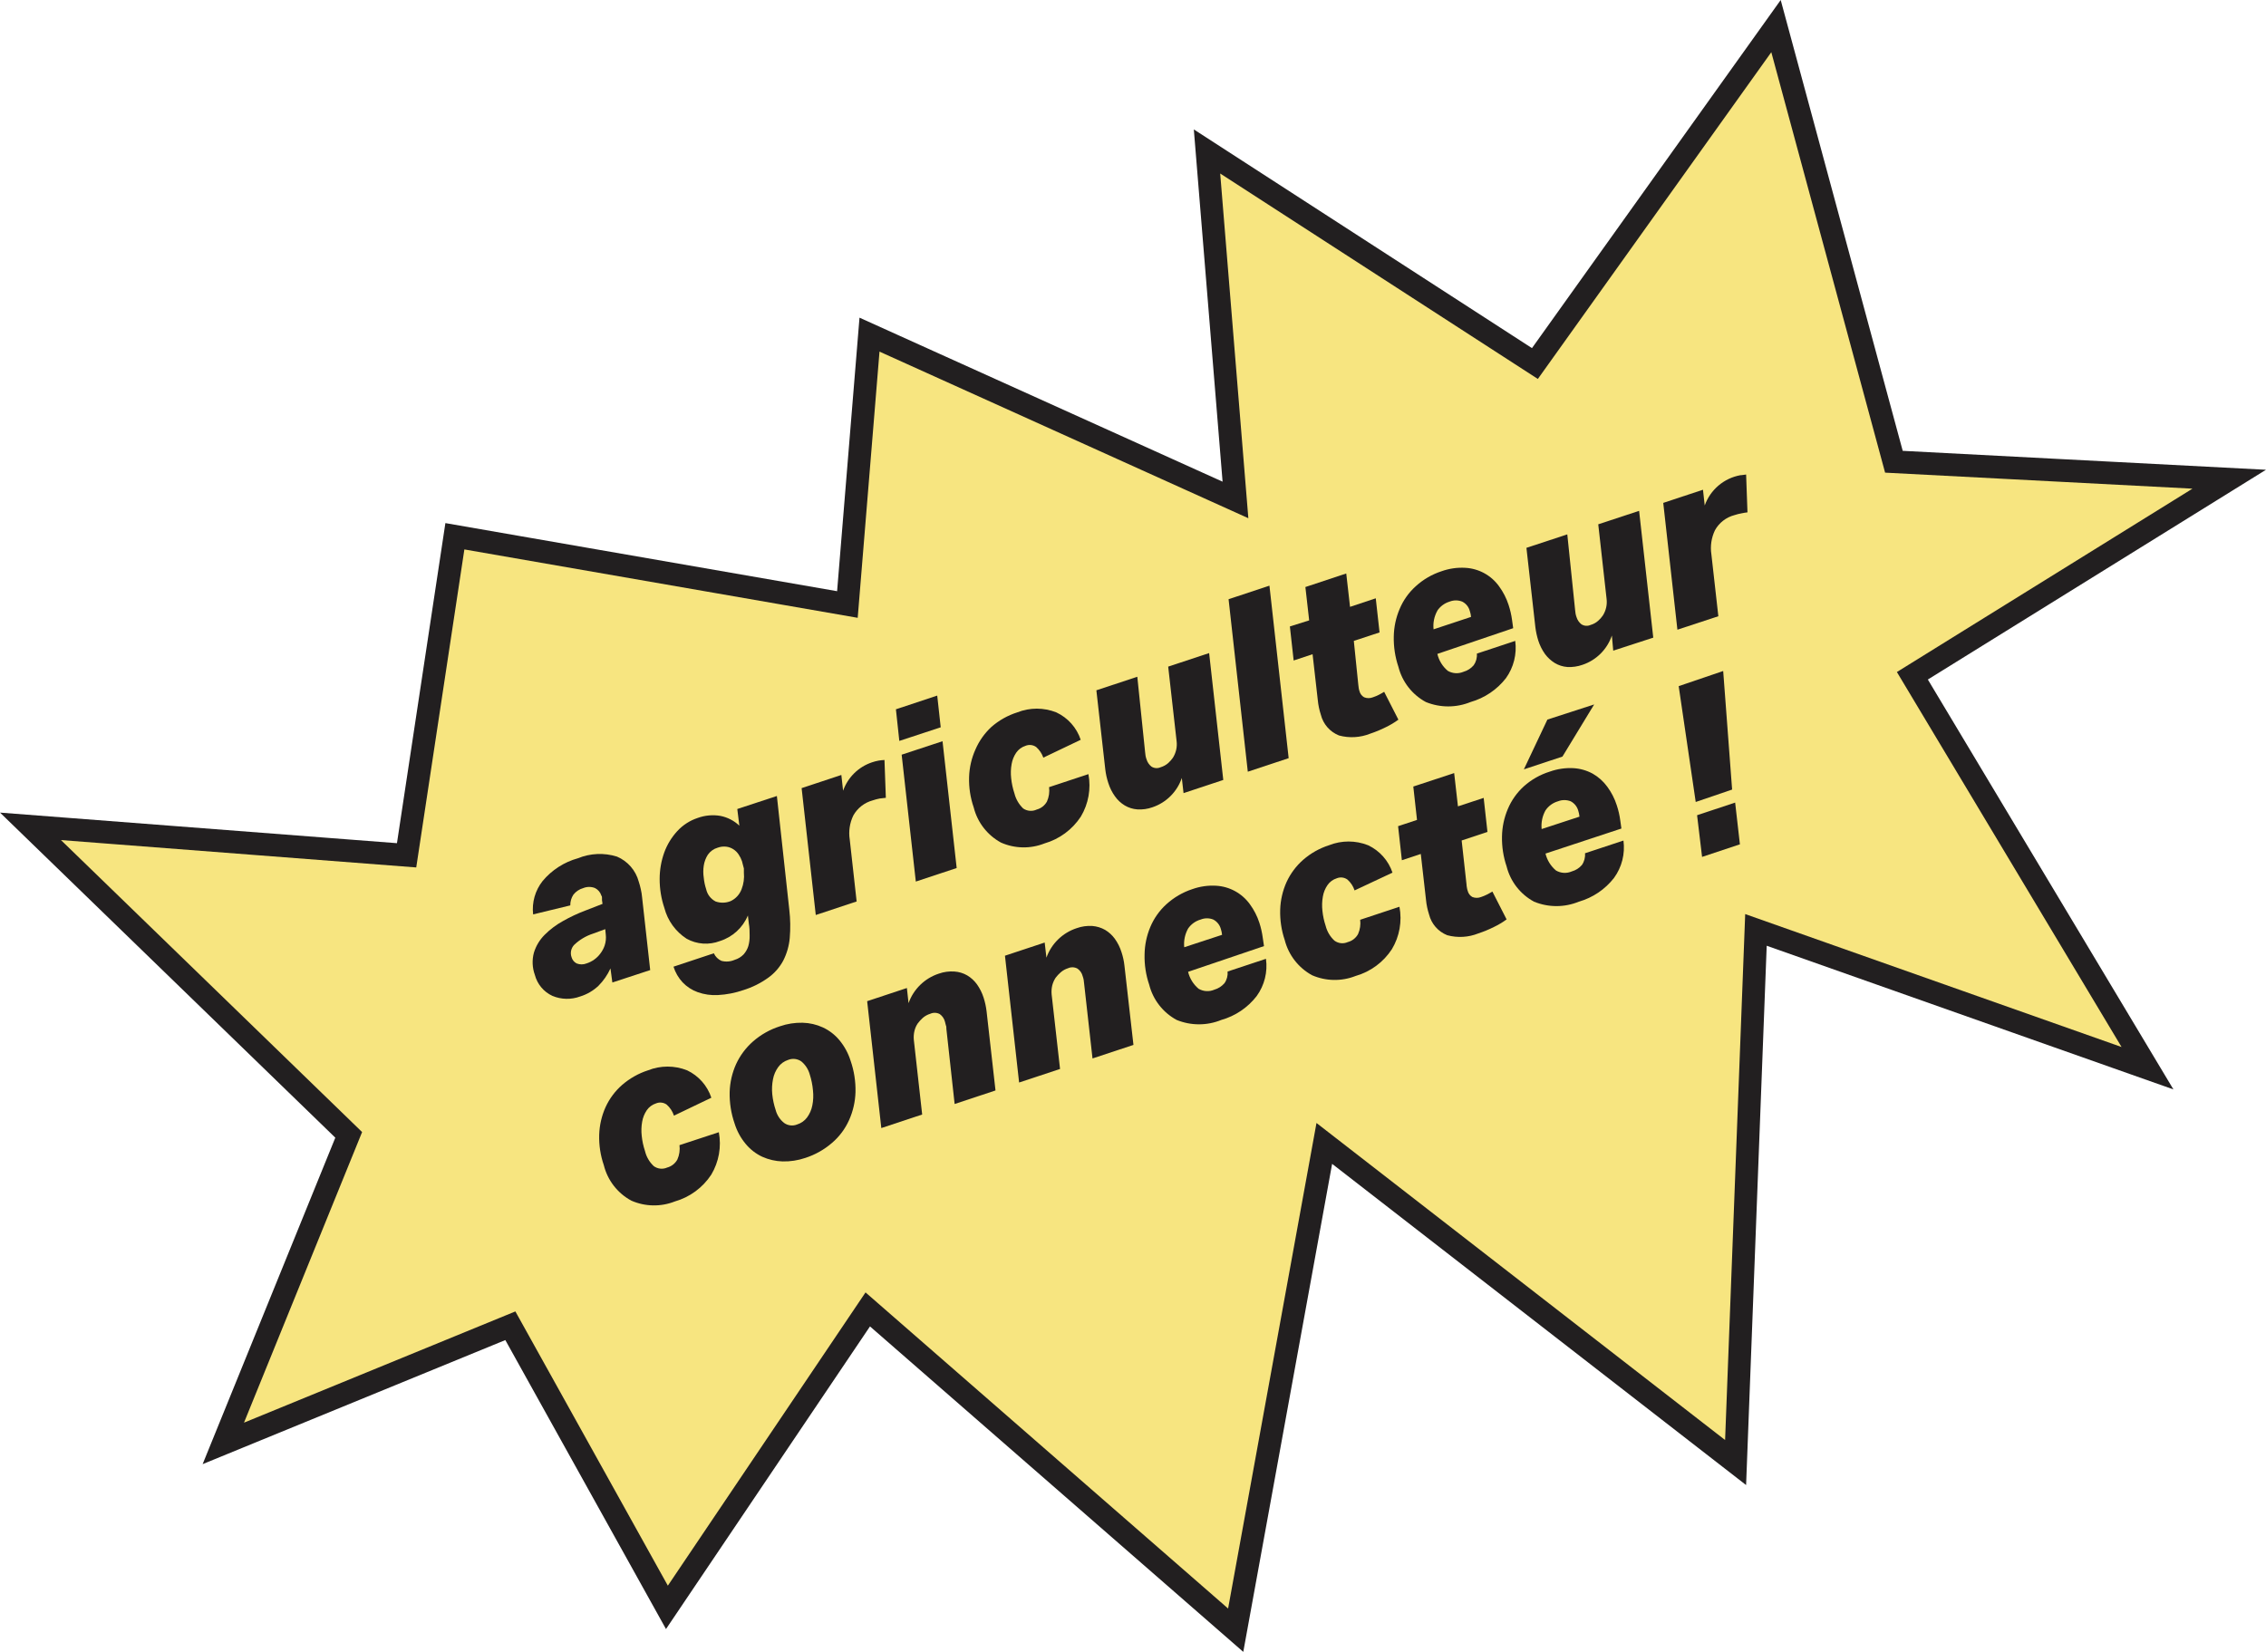
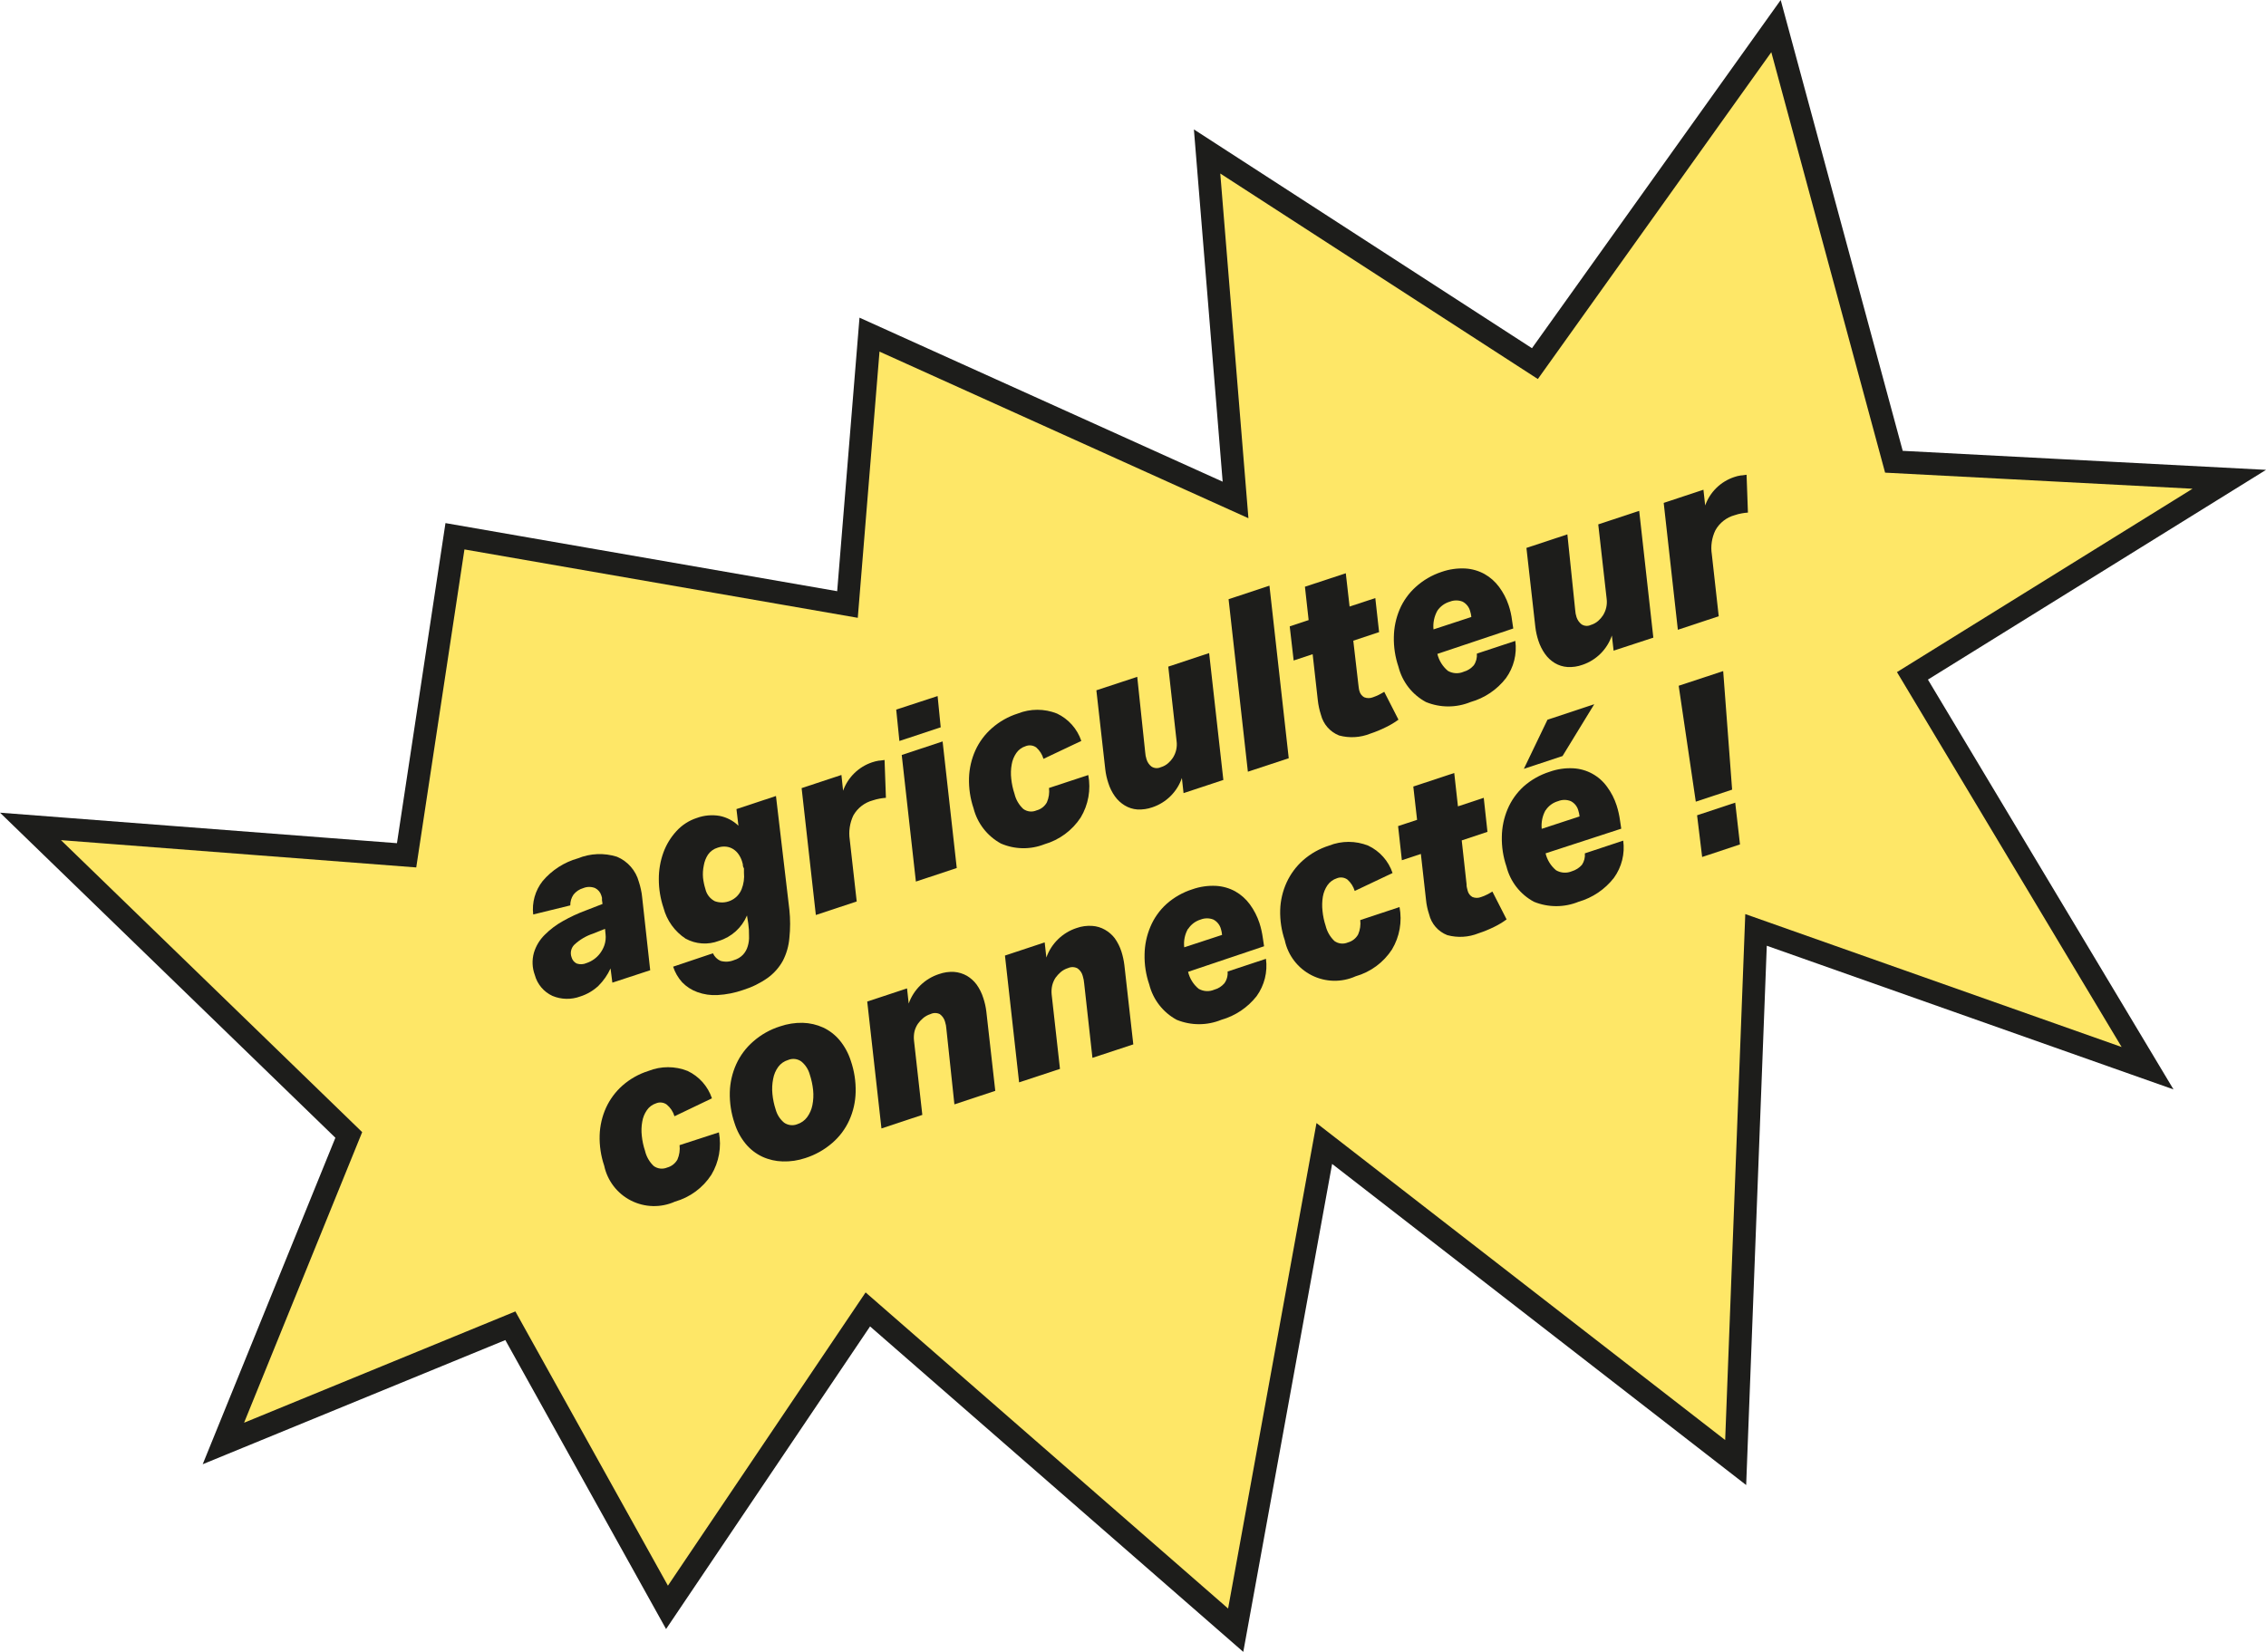
- <svg xmlns="http://www.w3.org/2000/svg" viewBox="0 0 299.44 218.33">
+ <svg xmlns="http://www.w3.org/2000/svg" viewBox="0 0 299.44 218.34">
+   <defs>
+     <style>.cls-1{fill:#fee767;stroke:#1d1d1b;stroke-miterlimit:10;stroke-width:3px;}.cls-2{fill:#1d1d1b;}</style>
+   </defs>
  <g id="Calque_2" data-name="Calque 2">
    <g id="maquettes-blog">
-       <polygon points="53.73 113.05 60.11 70.88 111.98 79.9 114.9 44.23 163.26 66.08 159.5 20.02 202.83 48.05 234.69 3.45 250.27 61.03 294.58 63.34 252.71 89.32 283.78 141.19 232.04 122.91 229.35 193.31 175 151.13 163.29 215.47 114.67 173.07 88.13 212.45 67.44 175.23 29.51 190.78 46.08 150 4.03 109.22 53.73 113.05" fill="#f7e580" stroke="#221f20" stroke-miterlimit="10" stroke-width="3" />
-       <path d="M73,131.63a4.23,4.23,0,0,1-2.32-2.77,4.86,4.86,0,0,1-.13-2.93,5.68,5.68,0,0,1,1.42-2.37,10.74,10.74,0,0,1,2.44-1.83,20.91,20.91,0,0,1,2.92-1.37l2.29-.89-.07-.5c0-.11,0-.21,0-.3s0-.19-.08-.29a1.67,1.67,0,0,0-.84-1,2.07,2.07,0,0,0-1.55,0,2.53,2.53,0,0,0-1.3.86,2.49,2.49,0,0,0-.42,1.43l-4.91,1.19a6,6,0,0,1,1.26-4.42,9.31,9.31,0,0,1,4.66-3,7.62,7.62,0,0,1,5.16-.22,5,5,0,0,1,2.88,3.32c.1.3.19.62.27,1a7.46,7.46,0,0,1,.17,1.07l1.07,9.61-5,1.64L80.67,128a7.83,7.83,0,0,1-1.59,2.3,6.15,6.15,0,0,1-2.42,1.41A5,5,0,0,1,73,131.63Zm5.37-8.23a6.51,6.51,0,0,0-2.5,1.49,1.59,1.59,0,0,0-.34,1.63,1.31,1.31,0,0,0,.67.82,1.76,1.76,0,0,0,1.31,0,3.64,3.64,0,0,0,1.82-1.3,3.81,3.81,0,0,0,.57-1.06,3.39,3.39,0,0,0,.15-1.46l-.07-.71Z" fill="#221f20" />
-       <path d="M104.3,120.23a18.43,18.43,0,0,1,.06,3.76,8.17,8.17,0,0,1-.87,3,6.62,6.62,0,0,1-2,2.26,11.39,11.39,0,0,1-3.24,1.61,12.33,12.33,0,0,1-3.37.66,6.8,6.8,0,0,1-2.68-.38,5.18,5.18,0,0,1-2-1.3,5.43,5.43,0,0,1-1.2-2.07L94.33,126a2,2,0,0,0,1,1,2.65,2.65,0,0,0,1.74-.13,2.72,2.72,0,0,0,1.2-.73,3,3,0,0,0,.62-1.1,4.66,4.66,0,0,0,.17-1.38c0-.5,0-1-.11-1.62L98.83,121a5.94,5.94,0,0,1-3.69,3.38,5.23,5.23,0,0,1-4.4-.3A6.92,6.92,0,0,1,87.79,120a11.88,11.88,0,0,1-.62-3.82,10.38,10.38,0,0,1,.61-3.51,8.46,8.46,0,0,1,1.72-2.82,6.37,6.37,0,0,1,2.7-1.74,5.89,5.89,0,0,1,3-.27,5.06,5.06,0,0,1,2.5,1.29l-.27-2.2,5.23-1.72Zm-6.13-5.93a3.59,3.59,0,0,0-.12-.47,3.79,3.79,0,0,0-.45-.9,2.35,2.35,0,0,0-.69-.68,2.22,2.22,0,0,0-.92-.34,2.49,2.49,0,0,0-1.15.13,2.4,2.4,0,0,0-1.3.93A3.71,3.71,0,0,0,93,114.4a5.22,5.22,0,0,0,0,1.63,6.77,6.77,0,0,0,.31,1.48,2.41,2.41,0,0,0,1.25,1.64,2.8,2.8,0,0,0,2-.05A2.83,2.83,0,0,0,98,117.52a4.76,4.76,0,0,0,.3-2.18l0-.55A3.65,3.65,0,0,0,98.17,114.3Z" fill="#221f20" />
-       <path d="M116.26,105.54a7,7,0,0,0-.94.25,4.17,4.17,0,0,0-2.56,2,5.38,5.38,0,0,0-.47,3.18l.91,8.18-5.4,1.79-1.87-16.77,5.25-1.74.23,2.08a6.12,6.12,0,0,1,3.82-3.75,5.87,5.87,0,0,1,.89-.23,6.31,6.31,0,0,1,.76-.08l.18,5Z" fill="#221f20" />
-       <path d="M126.42,114.73l-5.4,1.79-1.87-16.77,5.4-1.78Zm-2.11-18.6-5.47,1.8-.45-4.18,5.46-1.81Z" fill="#221f20" />
-       <path d="M136.93,98.74a1.46,1.46,0,0,0-1.42-.16,2.36,2.36,0,0,0-1.22.9,3.84,3.84,0,0,0-.61,1.51,6.4,6.4,0,0,0-.06,1.87,9.28,9.28,0,0,0,.43,2,4.14,4.14,0,0,0,1.16,2A1.8,1.8,0,0,0,137,107a2.19,2.19,0,0,0,1.35-1.06,3.56,3.56,0,0,0,.28-1.9l5.2-1.72a8.05,8.05,0,0,1-1,5.61,8.6,8.6,0,0,1-4.81,3.55,7.44,7.44,0,0,1-5.74-.11,7.33,7.33,0,0,1-3.61-4.65,11.23,11.23,0,0,1-.61-4,9.62,9.62,0,0,1,.84-3.66A8.84,8.84,0,0,1,131,96.09a9.55,9.55,0,0,1,3.42-1.93,7,7,0,0,1,5.17,0,6.12,6.12,0,0,1,3.22,3.62l-4.94,2.36A3.35,3.35,0,0,0,136.93,98.74Z" fill="#221f20" />
-       <path d="M151.32,99.41a3.86,3.86,0,0,0,.06.49,3,3,0,0,0,.13.47,1.94,1.94,0,0,0,.64.95,1.27,1.27,0,0,0,1.22.09,2.66,2.66,0,0,0,1-.55,4.21,4.21,0,0,0,.62-.7,3.34,3.34,0,0,0,.49-2.22l-1.11-9.83,5.41-1.79,1.87,16.77-5.25,1.74-.23-2a6.19,6.19,0,0,1-3.88,3.87,5,5,0,0,1-2,.28,3.77,3.77,0,0,1-1.66-.52,4.32,4.32,0,0,1-1.29-1.2,6.17,6.17,0,0,1-.88-1.76,9,9,0,0,1-.4-1.79l-1.18-10.47,5.41-1.79Z" fill="#221f20" />
-       <path d="M162.35,79.2l5.4-1.79,2.54,22.8-5.4,1.79Z" fill="#221f20" />
-       <path d="M179.49,90.48a3.5,3.5,0,0,0,.06.48,2.34,2.34,0,0,0,.1.4,1.29,1.29,0,0,0,.61.8,1.54,1.54,0,0,0,1.17,0,5.48,5.48,0,0,0,.77-.32c.25-.13.49-.26.71-.4l1.88,3.68a10.5,10.5,0,0,1-1.67,1,15.49,15.49,0,0,1-2.05.85,6.52,6.52,0,0,1-4.13.24,4,4,0,0,1-2.4-2.75,9,9,0,0,1-.4-1.92l-.69-6.07-2.5.83-.5-4.5L173,82l-.5-4.41,5.4-1.79.5,4.41,3.4-1.13.5,4.51-3.4,1.12Z" fill="#221f20" />
-       <path d="M189.94,86.43a4.15,4.15,0,0,0,1.38,2.24,2.32,2.32,0,0,0,2.08.12,2.74,2.74,0,0,0,1.34-.86,2.33,2.33,0,0,0,.42-1.54l5.07-1.68A6.88,6.88,0,0,1,199,89.64a9.08,9.08,0,0,1-4.67,3.15,7.84,7.84,0,0,1-5.91,0,7.35,7.35,0,0,1-3.63-4.66,11.75,11.75,0,0,1-.61-4,9.7,9.7,0,0,1,.77-3.63,8.38,8.38,0,0,1,2.12-3,9.36,9.36,0,0,1,3.43-2,8,8,0,0,1,3.12-.45,5.87,5.87,0,0,1,4.47,2.44,8.67,8.67,0,0,1,1.26,2.46,11.11,11.11,0,0,1,.46,2l.15,1.08Zm0-5.71a4.09,4.09,0,0,0-.5,2.46l4.95-1.64a3.19,3.19,0,0,0-.16-.77,1.93,1.93,0,0,0-1-1.25,2.25,2.25,0,0,0-1.68,0A3,3,0,0,0,189.93,80.72Z" fill="#221f20" />
-       <path d="M208.14,80.6a3.65,3.65,0,0,0,.06.49,2.85,2.85,0,0,0,.13.48,1.91,1.91,0,0,0,.64.94,1.27,1.27,0,0,0,1.22.09,2.52,2.52,0,0,0,1-.55,3.5,3.5,0,0,0,.62-.7,3.33,3.33,0,0,0,.49-2.21l-1.1-9.84,5.4-1.78,1.87,16.76L213.18,86,213,84a6.16,6.16,0,0,1-3.88,3.87,5.2,5.2,0,0,1-2,.29,3.78,3.78,0,0,1-1.67-.53,4.69,4.69,0,0,1-1.29-1.19,6.44,6.44,0,0,1-.88-1.76,10,10,0,0,1-.39-1.79l-1.18-10.48,5.4-1.78Z" fill="#221f20" />
-       <path d="M230.18,67.84a7.14,7.14,0,0,0-1,.25,4.13,4.13,0,0,0-2.56,2,5.46,5.46,0,0,0-.47,3.18l.92,8.18-5.41,1.78-1.87-16.76,5.25-1.74.23,2.08a6.17,6.17,0,0,1,4.71-4c.25,0,.51-.07.76-.09l.18,5A7.35,7.35,0,0,0,230.18,67.84Z" fill="#221f20" />
-       <path d="M88.1,146a1.46,1.46,0,0,0-1.41-.16,2.36,2.36,0,0,0-1.22.9,3.91,3.91,0,0,0-.61,1.51,6.47,6.47,0,0,0-.06,1.88,9.32,9.32,0,0,0,.43,2,4,4,0,0,0,1.16,2,1.77,1.77,0,0,0,1.77.19,2.18,2.18,0,0,0,1.35-1.06,3.56,3.56,0,0,0,.28-1.9l5.2-1.71a8.05,8.05,0,0,1-1,5.61,8.58,8.58,0,0,1-4.81,3.54,7.48,7.48,0,0,1-5.74-.1A7.33,7.33,0,0,1,79.79,154a11.32,11.32,0,0,1-.61-4,9.62,9.62,0,0,1,.84-3.66,8.71,8.71,0,0,1,2.19-2.94,9.86,9.86,0,0,1,3.42-1.93,7,7,0,0,1,5.17,0A6.15,6.15,0,0,1,94,145.09l-4.94,2.37A3.31,3.31,0,0,0,88.1,146Z" fill="#221f20" />
-       <path d="M103.41,153.51a7.07,7.07,0,0,1-2.69-.62,6.33,6.33,0,0,1-2.17-1.68,7.82,7.82,0,0,1-1.48-2.72,11.87,11.87,0,0,1-.65-4.14,9.69,9.69,0,0,1,.85-3.7,9,9,0,0,1,2.24-3,10,10,0,0,1,3.55-2,8.51,8.51,0,0,1,3-.47,6.8,6.8,0,0,1,2.68.62,6.27,6.27,0,0,1,2.18,1.68,8,8,0,0,1,1.48,2.72,11.83,11.83,0,0,1,.65,4.14,9.74,9.74,0,0,1-.85,3.71,8.56,8.56,0,0,1-2.24,3,10.18,10.18,0,0,1-3.55,2A8.74,8.74,0,0,1,103.41,153.51Zm-.58-12.46a4,4,0,0,0-.68,1.58,6.74,6.74,0,0,0-.1,2,9.77,9.77,0,0,0,.45,2.09,3.25,3.25,0,0,0,1.11,1.7,1.79,1.79,0,0,0,1.74.2,2.58,2.58,0,0,0,1.3-.92,3.94,3.94,0,0,0,.69-1.57,6.37,6.37,0,0,0,.09-2A9.6,9.6,0,0,0,107,142a3.41,3.41,0,0,0-1.11-1.71,1.84,1.84,0,0,0-1.74-.2A2.61,2.61,0,0,0,102.83,141.05Z" fill="#221f20" />
-       <path d="M125.06,136c0-.17,0-.33-.07-.49a4.05,4.05,0,0,0-.12-.47,1.77,1.77,0,0,0-.68-1,1.4,1.4,0,0,0-1.25-.05,2.72,2.72,0,0,0-1,.55,5.27,5.27,0,0,0-.66.72,3,3,0,0,0-.44,1,3.63,3.63,0,0,0-.08,1.21l1.1,9.84-5.4,1.79-1.87-16.77,5.25-1.74.22,2a6.33,6.33,0,0,1,4-3.9,5.1,5.1,0,0,1,2.06-.28,3.89,3.89,0,0,1,1.69.51,4.3,4.3,0,0,1,1.28,1.17,6.31,6.31,0,0,1,.89,1.78,9.59,9.59,0,0,1,.39,1.79l1.18,10.47-5.4,1.79Z" fill="#221f20" />
-       <path d="M143.26,130a3.8,3.8,0,0,0-.06-.5,3,3,0,0,0-.13-.47,1.71,1.71,0,0,0-.68-1,1.38,1.38,0,0,0-1.24-.06,2.7,2.7,0,0,0-1,.56,4.71,4.71,0,0,0-.66.71,3.37,3.37,0,0,0-.44,1,3.69,3.69,0,0,0-.08,1.22l1.11,9.83-5.41,1.79-1.87-16.76,5.25-1.74.23,2a6.32,6.32,0,0,1,4-3.9,5.14,5.14,0,0,1,2.06-.29,4.08,4.08,0,0,1,1.7.52,4.37,4.37,0,0,1,1.27,1.16,6.18,6.18,0,0,1,.89,1.78,8.49,8.49,0,0,1,.39,1.79l1.19,10.47-5.41,1.79Z" fill="#221f20" />
-       <path d="M157,128.45a4.21,4.21,0,0,0,1.39,2.24,2.31,2.31,0,0,0,2.08.12,2.79,2.79,0,0,0,1.34-.86,2.33,2.33,0,0,0,.41-1.54l5.07-1.68a6.79,6.79,0,0,1-1.23,4.93,9,9,0,0,1-4.67,3.15,7.81,7.81,0,0,1-5.9,0,7.35,7.35,0,0,1-3.63-4.66,11.51,11.51,0,0,1-.61-4,9.69,9.69,0,0,1,.76-3.63,8.51,8.51,0,0,1,2.12-3,9.52,9.52,0,0,1,3.43-2,8,8,0,0,1,3.13-.45,5.91,5.91,0,0,1,4.47,2.44,8.67,8.67,0,0,1,1.26,2.46,11.1,11.1,0,0,1,.45,2l.16,1.08Zm0-5.72a4.21,4.21,0,0,0-.51,2.47l5-1.64a3.75,3.75,0,0,0-.16-.77,2,2,0,0,0-1-1.25,2.23,2.23,0,0,0-1.67,0A3,3,0,0,0,157,122.73Z" fill="#221f20" />
-       <path d="M178.05,116.25a1.46,1.46,0,0,0-1.41-.16,2.32,2.32,0,0,0-1.22.9,3.76,3.76,0,0,0-.61,1.51,6.47,6.47,0,0,0-.06,1.88,9.32,9.32,0,0,0,.43,2,4,4,0,0,0,1.16,1.95,1.76,1.76,0,0,0,1.76.19,2.18,2.18,0,0,0,1.36-1.06,3.54,3.54,0,0,0,.28-1.89l5.19-1.72a8,8,0,0,1-1,5.61,8.52,8.52,0,0,1-4.8,3.54,7.51,7.51,0,0,1-5.75-.1,7.39,7.39,0,0,1-3.61-4.65,11.5,11.5,0,0,1-.6-4,9.62,9.62,0,0,1,.84-3.66,8.81,8.81,0,0,1,2.19-2.94,9.68,9.68,0,0,1,3.42-1.93,7,7,0,0,1,5.17,0,6.18,6.18,0,0,1,3.22,3.62L179,117.69A3.22,3.22,0,0,0,178.05,116.25Z" fill="#221f20" />
-       <path d="M193.79,116.87a3.14,3.14,0,0,0,.06.48,2.12,2.12,0,0,0,.1.4,1.28,1.28,0,0,0,.61.81,1.56,1.56,0,0,0,1.16,0,5.69,5.69,0,0,0,.77-.32c.26-.13.5-.27.72-.4l1.88,3.68a10.23,10.23,0,0,1-1.67,1,15.08,15.08,0,0,1-2.06.85,6.49,6.49,0,0,1-4.12.24,4,4,0,0,1-2.4-2.75,9,9,0,0,1-.4-1.92l-.69-6.07-2.5.83-.5-4.5,2.5-.83-.49-4.41,5.4-1.78.5,4.4,3.4-1.12.5,4.5-3.41,1.13Z" fill="#221f20" />
-       <path d="M204.23,112.82a4.21,4.21,0,0,0,1.39,2.24,2.31,2.31,0,0,0,2.08.12,2.73,2.73,0,0,0,1.34-.85,2.36,2.36,0,0,0,.41-1.55l5.08-1.68a6.83,6.83,0,0,1-1.24,4.93,9.05,9.05,0,0,1-4.66,3.15,7.79,7.79,0,0,1-5.91,0,7.32,7.32,0,0,1-3.63-4.66,11.66,11.66,0,0,1-.61-3.95,9.71,9.71,0,0,1,.77-3.64,8.47,8.47,0,0,1,2.12-3,9.24,9.24,0,0,1,3.42-1.94,8,8,0,0,1,3.13-.46,6.06,6.06,0,0,1,2.55.73,6.15,6.15,0,0,1,1.92,1.72,8.41,8.41,0,0,1,1.26,2.46,10.91,10.91,0,0,1,.46,2l.15,1.07Zm0-5.71a4.2,4.2,0,0,0-.51,2.47l5-1.64a3.71,3.71,0,0,0-.16-.78,2,2,0,0,0-1-1.25,2.3,2.3,0,0,0-1.68,0A3,3,0,0,0,204.23,107.11Zm.25-12,6.18-2L206.47,100l-5.1,1.69Z" fill="#221f20" />
-       <path d="M229.29,106.08l.63,5.52-5,1.66-.66-5.51Zm-1.58-17.39,1.18,15.67L224.08,106l-2.25-15.31Z" fill="#221f20" />
+       <polygon class="cls-1" points="53.73 113.05 60.12 70.88 111.99 79.9 114.9 44.23 163.27 66.08 159.51 20.02 202.83 48.06 234.69 3.45 250.27 61.03 294.59 63.35 252.72 89.33 283.79 141.19 232.05 122.91 229.36 193.31 175 151.14 163.29 215.47 114.68 173.07 88.14 212.45 67.44 175.23 29.52 190.79 46.09 150.01 4.03 109.23 53.73 113.05" />
+       <path class="cls-2" d="M73,131.63a4.27,4.27,0,0,1-2.33-2.77,4.75,4.75,0,0,1-.12-2.92,5.56,5.56,0,0,1,1.42-2.37,10.84,10.84,0,0,1,2.44-1.84,20.33,20.33,0,0,1,2.92-1.36l2.29-.89-.07-.51a2.32,2.32,0,0,0,0-.3,1.81,1.81,0,0,0-.08-.29,1.63,1.63,0,0,0-.83-1,2.07,2.07,0,0,0-1.55,0,2.54,2.54,0,0,0-1.3.86,2.43,2.43,0,0,0-.43,1.43l-4.9,1.2a6,6,0,0,1,1.25-4.42,9.44,9.44,0,0,1,4.66-3,7.61,7.61,0,0,1,5.16-.21,5,5,0,0,1,2.89,3.31,8.91,8.91,0,0,1,.27,1,7.69,7.69,0,0,1,.17,1.07l1.06,9.62-5,1.64L80.68,128a7.8,7.8,0,0,1-1.6,2.3,6.28,6.28,0,0,1-2.41,1.41A5,5,0,0,1,73,131.63Zm5.37-8.23a6.63,6.63,0,0,0-2.5,1.49,1.58,1.58,0,0,0-.34,1.64,1.3,1.3,0,0,0,.67.82,1.77,1.77,0,0,0,1.31-.06A3.68,3.68,0,0,0,79.3,126a4,4,0,0,0,.57-1.07,3.39,3.39,0,0,0,.15-1.46l-.07-.7Z" />
+       <path class="cls-2" d="M104.31,120.23a17.69,17.69,0,0,1,0,3.76,8,8,0,0,1-.86,3,6.93,6.93,0,0,1-2,2.26,11.59,11.59,0,0,1-3.25,1.6,12.24,12.24,0,0,1-3.37.67,6.67,6.67,0,0,1-2.68-.39,5.28,5.28,0,0,1-2-1.29,5.73,5.73,0,0,1-1.2-2.07L94.21,126a2,2,0,0,0,1,1A2.69,2.69,0,0,0,97,126.9a2.64,2.64,0,0,0,1.2-.73,2.76,2.76,0,0,0,.61-1.1,4,4,0,0,0,.17-1.38,9.49,9.49,0,0,0-.1-1.62L98.71,121A5.91,5.91,0,0,1,95,124.36a5.25,5.25,0,0,1-4.41-.3A7,7,0,0,1,87.68,120a11.84,11.84,0,0,1-.62-3.82,10.18,10.18,0,0,1,.61-3.51,8.46,8.46,0,0,1,1.72-2.82,6.25,6.25,0,0,1,2.7-1.74,5.88,5.88,0,0,1,3-.27,4.93,4.93,0,0,1,2.49,1.3l-.26-2.2,5.22-1.73Zm-6.13-5.93a4.12,4.12,0,0,0-.13-.47,3.42,3.42,0,0,0-.44-.9,2.48,2.48,0,0,0-.69-.68,2.21,2.21,0,0,0-.93-.34,2.51,2.51,0,0,0-1.15.13,2.38,2.38,0,0,0-1.29.93A3.77,3.77,0,0,0,93,114.4,5.55,5.55,0,0,0,92.9,116a7.67,7.67,0,0,0,.31,1.49,2.4,2.4,0,0,0,1.26,1.63,2.8,2.8,0,0,0,2-.05A2.77,2.77,0,0,0,98,117.53a4.7,4.7,0,0,0,.31-2.19v-.55a1.09,1.09,0,0,1-.16-.49Z" />
+       <path class="cls-2" d="M116.27,105.55a6.51,6.51,0,0,0-.94.24,4.19,4.19,0,0,0-2.57,2,5.56,5.56,0,0,0-.47,3.19l.92,8.17-5.4,1.79-1.88-16.77,5.26-1.74.22,2.08a6.16,6.16,0,0,1,3.83-3.75,5.92,5.92,0,0,1,.88-.22c.25,0,.51-.07.77-.09l.18,5A7.6,7.6,0,0,0,116.27,105.55Z" />
+       <path class="cls-2" d="M126.43,114.73l-5.4,1.79-1.87-16.73,5.4-1.79Zm-2.12-18.6-5.46,1.81-.42-4.15L123.9,92Z" />
+       <path class="cls-2" d="M136.93,98.79a1.46,1.46,0,0,0-1.41-.16,2.32,2.32,0,0,0-1.22.9,3.76,3.76,0,0,0-.61,1.51,6.47,6.47,0,0,0-.06,1.88,9.32,9.32,0,0,0,.43,2,4,4,0,0,0,1.16,2,1.76,1.76,0,0,0,1.76.19,2.18,2.18,0,0,0,1.36-1.06,3.66,3.66,0,0,0,.28-1.9l5.19-1.71a8,8,0,0,1-1,5.61,8.57,8.57,0,0,1-4.8,3.54,7.51,7.51,0,0,1-5.75-.1,7.39,7.39,0,0,1-3.61-4.65,11.53,11.53,0,0,1-.6-4,9.62,9.62,0,0,1,.84-3.66,8.71,8.71,0,0,1,2.19-2.94,9.53,9.53,0,0,1,3.42-1.93,7,7,0,0,1,5.17,0,6.18,6.18,0,0,1,3.22,3.62l-5,2.37A3.17,3.17,0,0,0,136.93,98.79Z" />
+       <path class="cls-2" d="M151.33,99.41a3.65,3.65,0,0,0,.06.49,3.58,3.58,0,0,0,.12.47,1.91,1.91,0,0,0,.65.95,1.26,1.26,0,0,0,1.22.09,2.52,2.52,0,0,0,1-.55,3.42,3.42,0,0,0,.61-.7,3.27,3.27,0,0,0,.49-2.21l-1.1-9.84,5.4-1.79,1.88,16.77-5.26,1.74-.22-2a6.2,6.2,0,0,1-3.89,3.87,5.17,5.17,0,0,1-2,.29,3.74,3.74,0,0,1-1.66-.53,4.42,4.42,0,0,1-1.29-1.19,6.11,6.11,0,0,1-.88-1.77,8.86,8.86,0,0,1-.4-1.79l-1.18-10.47,5.4-1.78Z" />
+       <path class="cls-2" d="M162.35,79.2l5.4-1.79,2.55,22.81L164.9,102Z" />
+       <path class="cls-2" d="M179.5,90.48a3.31,3.31,0,0,0,.06.48,2.16,2.16,0,0,0,.09.4,1.31,1.31,0,0,0,.62.8,1.55,1.55,0,0,0,1.16,0,7.34,7.34,0,0,0,.77-.32c.26-.13.5-.27.72-.4l1.88,3.68a10.23,10.23,0,0,1-1.67,1,15.62,15.62,0,0,1-2.06.85,6.49,6.49,0,0,1-4.12.24,4,4,0,0,1-2.4-2.75,9.61,9.61,0,0,1-.41-1.92l-.68-6.07-2.51.83-.52-4.51,2.5-.83-.49-4.41,5.4-1.78.5,4.4,3.4-1.12.5,4.5-3.41,1.13Z" />
+       <path class="cls-2" d="M189.94,86.43a4.21,4.21,0,0,0,1.39,2.24,2.31,2.31,0,0,0,2.08.12,2.73,2.73,0,0,0,1.34-.85,2.36,2.36,0,0,0,.41-1.55l5.08-1.68A6.83,6.83,0,0,1,199,89.64a9,9,0,0,1-4.67,3.15,7.77,7.77,0,0,1-5.9,0,7.32,7.32,0,0,1-3.63-4.66,11.42,11.42,0,0,1-.61-3.95,9.71,9.71,0,0,1,.77-3.64,8.48,8.48,0,0,1,2.11-2.95,9.52,9.52,0,0,1,3.43-2,8.21,8.21,0,0,1,3.13-.45,6,6,0,0,1,2.54.73,6.16,6.16,0,0,1,1.93,1.71A8.59,8.59,0,0,1,199.36,80a10,10,0,0,1,.45,2l.16,1.07Zm0-5.71a4.2,4.2,0,0,0-.51,2.47l5-1.64a3.71,3.71,0,0,0-.16-.78,2,2,0,0,0-1-1.25,2.28,2.28,0,0,0-1.67,0A3,3,0,0,0,189.94,80.72Z" />
+       <path class="cls-2" d="M208.15,80.6a3.8,3.8,0,0,0,.06.5,4.62,4.62,0,0,0,.12.47,2,2,0,0,0,.65.94,1.24,1.24,0,0,0,1.22.1,2.66,2.66,0,0,0,1-.55,3.71,3.71,0,0,0,.61-.7,3.3,3.3,0,0,0,.5-2.22l-1.11-9.83,5.41-1.79,1.87,16.76L213.23,86,213,84a6.19,6.19,0,0,1-3.88,3.87,5,5,0,0,1-2,.29,3.73,3.73,0,0,1-1.66-.52,4.32,4.32,0,0,1-1.29-1.2,6.44,6.44,0,0,1-.88-1.76,9.17,9.17,0,0,1-.4-1.79l-1.18-10.47,5.41-1.79Z" />
+       <path class="cls-2" d="M230.18,67.85a5.65,5.65,0,0,0-.94.24,4.17,4.17,0,0,0-2.56,2,5.4,5.4,0,0,0-.47,3.19l.91,8.17-5.4,1.79-1.87-16.77,5.25-1.74.23,2.08a6.12,6.12,0,0,1,3.82-3.75,4.77,4.77,0,0,1,.89-.22c.25,0,.5-.07.76-.09l.18,5A7.94,7.94,0,0,0,230.18,67.85Z" />
+       <path class="cls-2" d="M88.11,146a1.44,1.44,0,0,0-1.41-.17,2.33,2.33,0,0,0-1.22.91,3.7,3.7,0,0,0-.61,1.51,6.4,6.4,0,0,0-.06,1.87,9.19,9.19,0,0,0,.43,2,4,4,0,0,0,1.15,2,1.81,1.81,0,0,0,1.77.2,2.21,2.21,0,0,0,1.36-1.06,3.68,3.68,0,0,0,.28-1.9L95,149.67a8,8,0,0,1-1,5.61,8.48,8.48,0,0,1-4.8,3.54,6.74,6.74,0,0,1-9.36-4.75,11.5,11.5,0,0,1-.6-4,9.57,9.57,0,0,1,.84-3.65,8.85,8.85,0,0,1,2.19-2.95,9.51,9.51,0,0,1,3.42-1.92,7,7,0,0,1,5.17,0,6.18,6.18,0,0,1,3.22,3.62l-4.95,2.37A3.18,3.18,0,0,0,88.11,146Z" />
+       <path class="cls-2" d="M103.43,153.51a6.85,6.85,0,0,1-2.69-.62,6.37,6.37,0,0,1-2.18-1.68,8.06,8.06,0,0,1-1.48-2.72,11.81,11.81,0,0,1-.64-4.14,9.6,9.6,0,0,1,.85-3.69,8.78,8.78,0,0,1,2.24-3,9.82,9.82,0,0,1,3.55-2,8.69,8.69,0,0,1,3-.47,7,7,0,0,1,2.69.62,6.37,6.37,0,0,1,2.18,1.68,8.16,8.16,0,0,1,1.48,2.72,11.88,11.88,0,0,1,.64,4.14,9.55,9.55,0,0,1-.84,3.71,8.68,8.68,0,0,1-2.24,3,10.11,10.11,0,0,1-3.55,2A8.54,8.54,0,0,1,103.43,153.51ZM102.85,141a3.82,3.82,0,0,0-.68,1.59,6.66,6.66,0,0,0-.1,2,9.61,9.61,0,0,0,.44,2.09,3.41,3.41,0,0,0,1.11,1.71,1.85,1.85,0,0,0,1.74.2,2.61,2.61,0,0,0,1.3-.93,3.94,3.94,0,0,0,.69-1.57,6.67,6.67,0,0,0,.1-2A9.87,9.87,0,0,0,107,142a3.37,3.37,0,0,0-1.11-1.7,1.79,1.79,0,0,0-1.74-.2,2.54,2.54,0,0,0-1.31.91Z" />
+       <path class="cls-2" d="M125.06,136a3.87,3.87,0,0,0-.06-.49,4.62,4.62,0,0,0-.12-.47,1.83,1.83,0,0,0-.69-1,1.41,1.41,0,0,0-1.24,0,2.79,2.79,0,0,0-1,.56,4.15,4.15,0,0,0-.65.71,3.16,3.16,0,0,0-.45,1,3.7,3.7,0,0,0-.07,1.22l1.1,9.83-5.4,1.79-1.88-16.77,5.26-1.74.22,2a6.32,6.32,0,0,1,4-3.89,5.09,5.09,0,0,1,2-.29,4.08,4.08,0,0,1,1.7.52,4.4,4.4,0,0,1,1.28,1.16,6.29,6.29,0,0,1,.88,1.78,9,9,0,0,1,.4,1.79l1.18,10.47-5.4,1.79Z" />
+       <path class="cls-2" d="M143.27,130a4.54,4.54,0,0,0-.19-1,1.77,1.77,0,0,0-.68-1,1.4,1.4,0,0,0-1.25-.05,2.72,2.72,0,0,0-1,.55,4.75,4.75,0,0,0-.66.72,3.32,3.32,0,0,0-.44,1,3.71,3.71,0,0,0-.08,1.22l1.1,9.84-5.4,1.78-1.87-16.76,5.25-1.74.22,2a6.33,6.33,0,0,1,4-3.9,5.12,5.12,0,0,1,2.06-.28,3.89,3.89,0,0,1,1.69.51A4.3,4.3,0,0,1,147.3,124a6.38,6.38,0,0,1,.89,1.77,10,10,0,0,1,.39,1.79l1.18,10.48-5.4,1.78Z" />
+       <path class="cls-2" d="M157,128.45a4.15,4.15,0,0,0,1.39,2.24,2.3,2.3,0,0,0,2.07.12,2.68,2.68,0,0,0,1.34-.85,2.31,2.31,0,0,0,.42-1.55l5.07-1.68a6.87,6.87,0,0,1-1.23,4.93,9.08,9.08,0,0,1-4.66,3.13,7.79,7.79,0,0,1-5.91,0,7.34,7.34,0,0,1-3.62-4.66,11.43,11.43,0,0,1-.62-4,9.71,9.71,0,0,1,.77-3.64,8.51,8.51,0,0,1,2.12-3,9.44,9.44,0,0,1,3.43-1.95,8.18,8.18,0,0,1,3.13-.45,6,6,0,0,1,2.54.73,6.13,6.13,0,0,1,1.92,1.71,8.88,8.88,0,0,1,1.27,2.47,11.6,11.6,0,0,1,.45,2l.16,1.07Zm0-5.71a4,4,0,0,0-.51,2.47l5-1.64a3.71,3.71,0,0,0-.15-.78,2,2,0,0,0-1-1.25,2.3,2.3,0,0,0-1.68,0,3,3,0,0,0-1.66,1.25Z" />
+       <path class="cls-2" d="M178.06,116.26a1.44,1.44,0,0,0-1.41-.17,2.41,2.41,0,0,0-1.23.91,3.84,3.84,0,0,0-.61,1.51,6.78,6.78,0,0,0-.05,1.87,9.17,9.17,0,0,0,.42,2,4.13,4.13,0,0,0,1.16,2,1.81,1.81,0,0,0,1.77.19,2.21,2.21,0,0,0,1.36-1.06,3.68,3.68,0,0,0,.28-1.9l5.19-1.72a8,8,0,0,1-1,5.61,8.51,8.51,0,0,1-4.8,3.54,6.74,6.74,0,0,1-9.36-4.75,11.51,11.51,0,0,1-.61-4,9.44,9.44,0,0,1,.85-3.65,8.85,8.85,0,0,1,2.19-2.95,9.55,9.55,0,0,1,3.41-1.92,7,7,0,0,1,5.18,0,6.18,6.18,0,0,1,3.22,3.62l-5,2.37A3.27,3.27,0,0,0,178.06,116.26Z" />
+       <path class="cls-2" d="M193.8,116.88a1.41,1.41,0,0,0,.05.47,3.34,3.34,0,0,0,.1.4,1.3,1.3,0,0,0,.62.81,1.51,1.51,0,0,0,1.16,0,4.64,4.64,0,0,0,.77-.32,7.81,7.81,0,0,0,.71-.4l1.88,3.68a10.38,10.38,0,0,1-1.66,1,15.58,15.58,0,0,1-2.06.84,6.49,6.49,0,0,1-4.12.24,3.93,3.93,0,0,1-2.4-2.75,8.7,8.7,0,0,1-.41-1.92l-.68-6.06-2.51.83-.5-4.51,2.51-.83-.5-4.4,5.41-1.79.49,4.41,3.41-1.13.49,4.5-3.4,1.13Z" />
+       <path class="cls-2" d="M204.24,112.79a4.17,4.17,0,0,0,1.39,2.24,2.34,2.34,0,0,0,2.08.13,2.86,2.86,0,0,0,1.34-.86,2.33,2.33,0,0,0,.38-1.51l5.07-1.68a6.81,6.81,0,0,1-1.23,4.92,9.11,9.11,0,0,1-4.67,3.16,7.81,7.81,0,0,1-5.9,0,7.32,7.32,0,0,1-3.63-4.66,11.42,11.42,0,0,1-.61-3.95,9.69,9.69,0,0,1,.76-3.63,8.55,8.55,0,0,1,2.12-3,9.51,9.51,0,0,1,3.43-1.94,8,8,0,0,1,3.13-.46,5.88,5.88,0,0,1,4.47,2.45,8.54,8.54,0,0,1,1.26,2.46,11.82,11.82,0,0,1,.45,2l.16,1.07Zm0-5.71a4.2,4.2,0,0,0-.51,2.47l5-1.64a3.49,3.49,0,0,0-.16-.77,1.94,1.94,0,0,0-1-1.25,2.23,2.23,0,0,0-1.67,0,2.91,2.91,0,0,0-1.66,1.22Zm.25-11.95,6.18-2.05-4.19,6.85-5.11,1.69Z" />
+       <path class="cls-2" d="M229.3,106.09l.63,5.52-5,1.66-.67-5.51ZM227.71,88.7l1.18,15.67-4.8,1.59-2.26-15.32Z" />
    </g>
  </g>
</svg>
